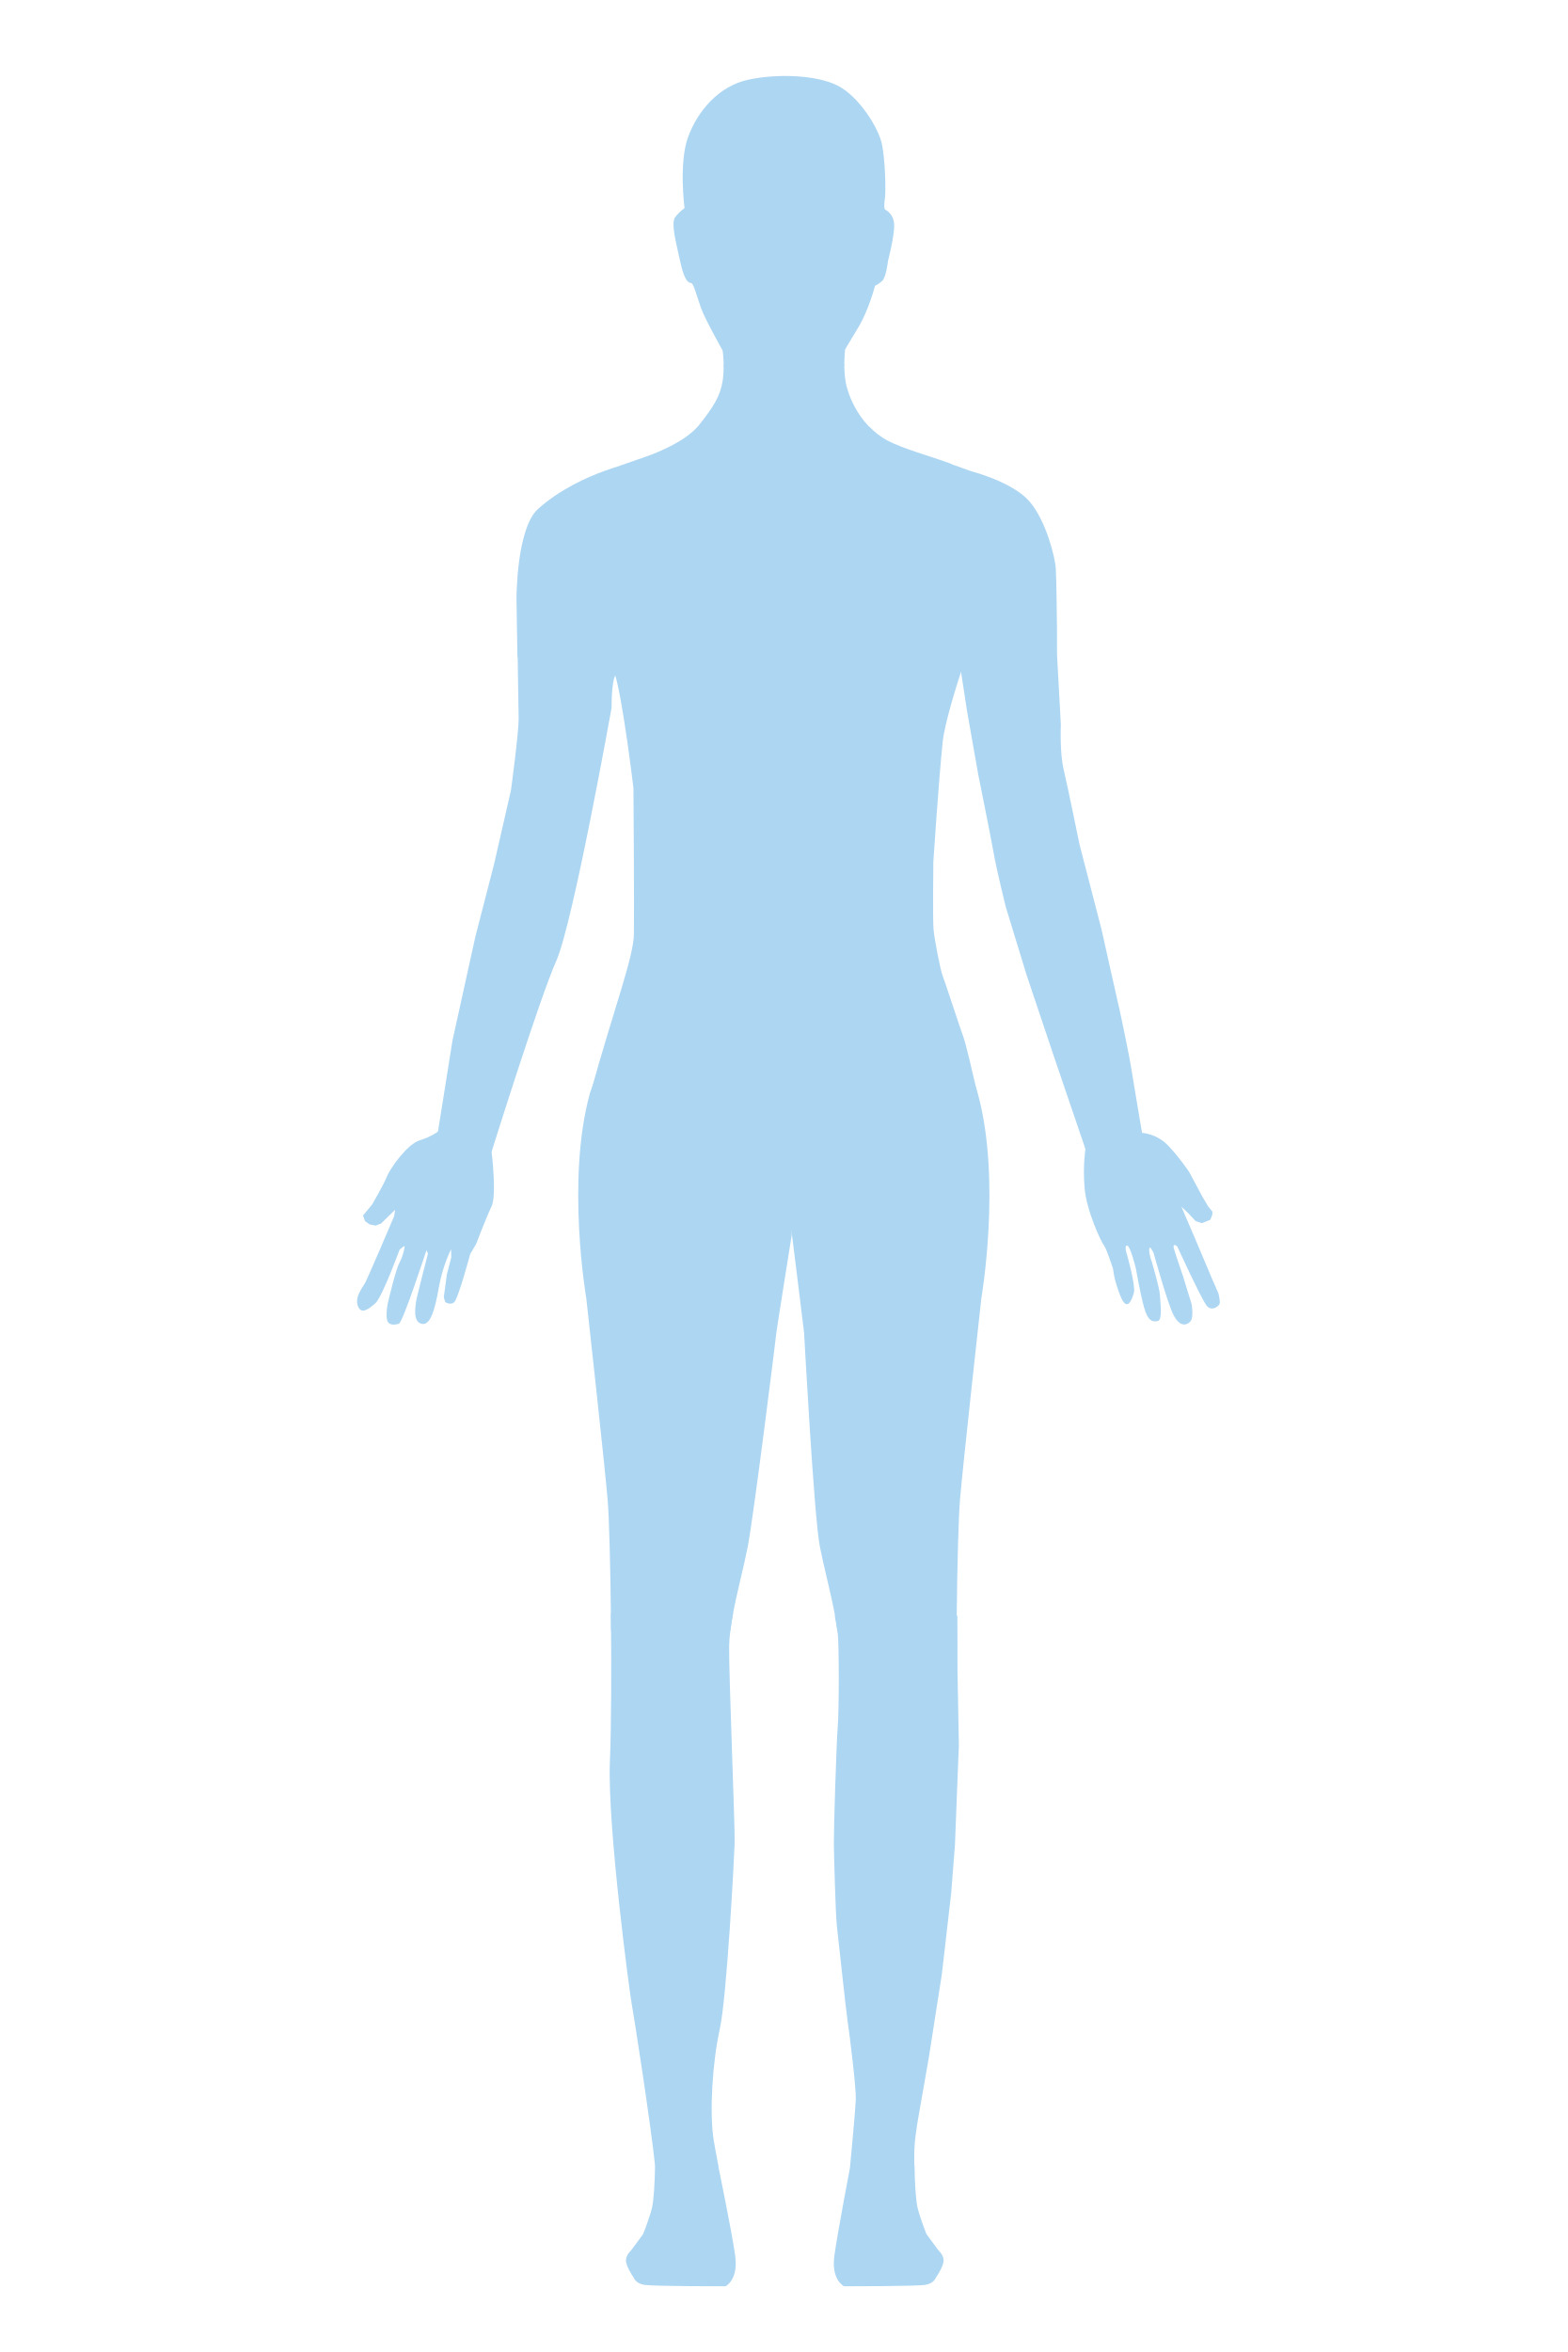
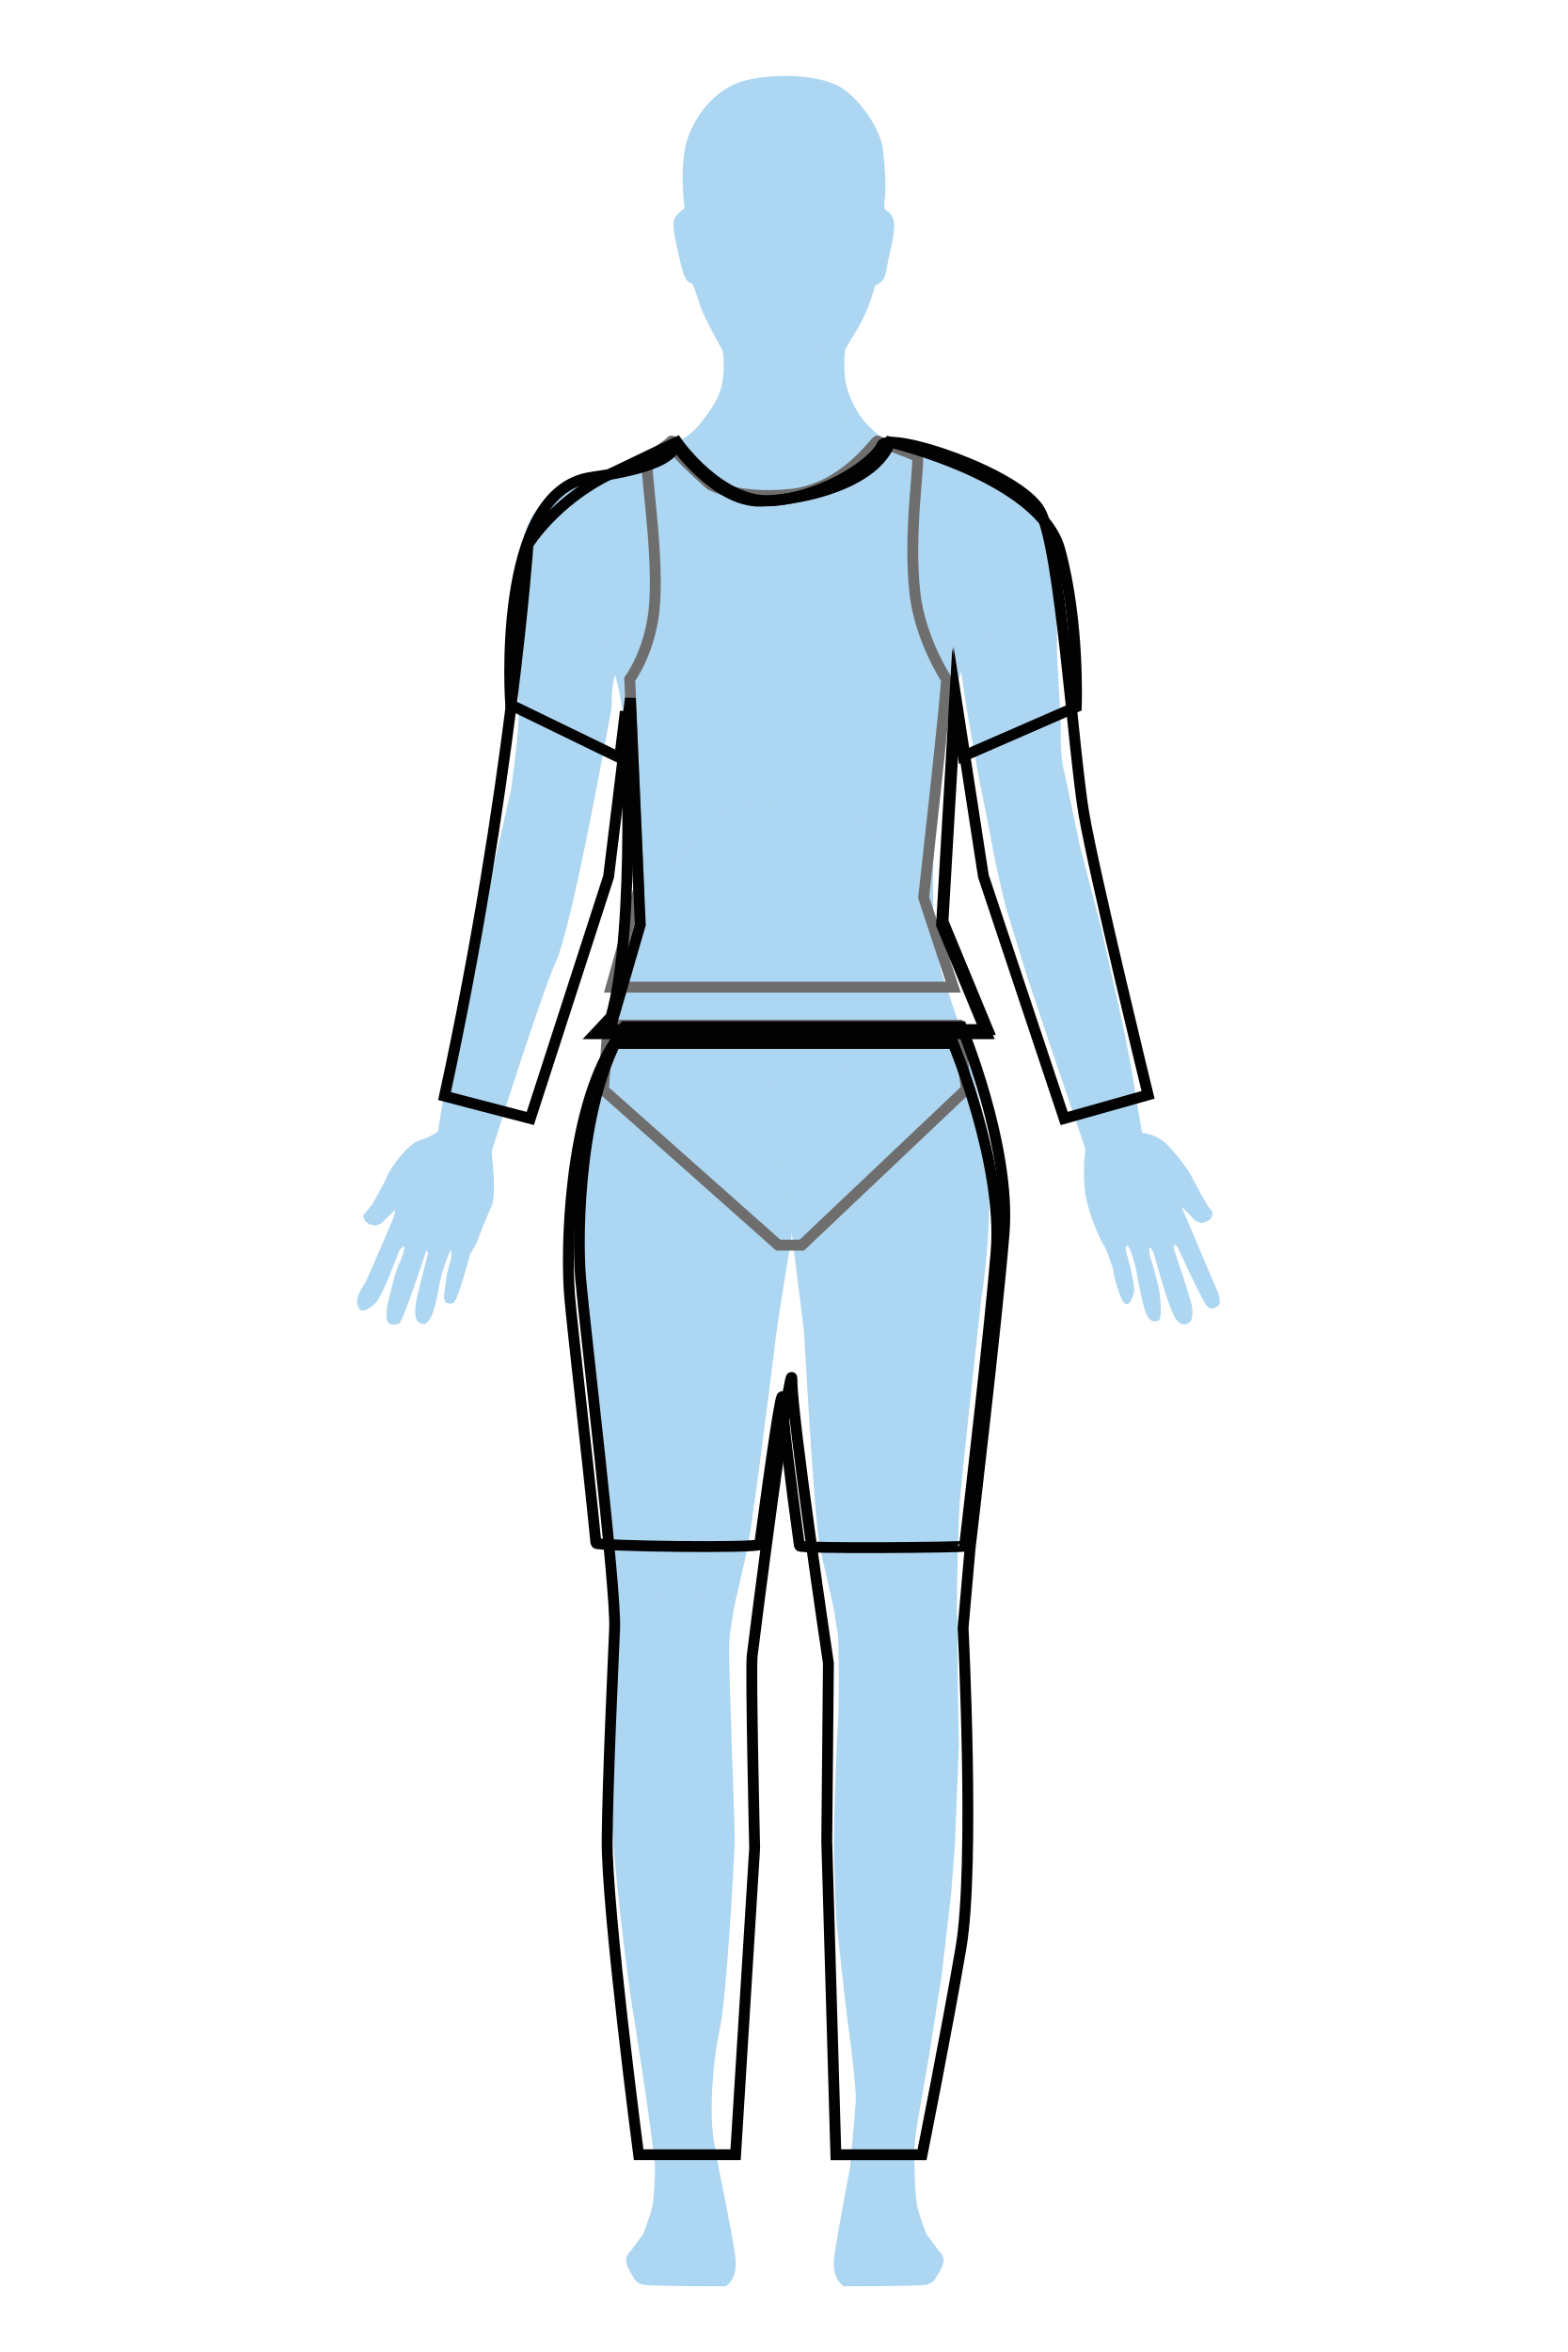
- <svg xmlns="http://www.w3.org/2000/svg" version="1.1" x="0px" y="0px" width="144px" height="216px" viewBox="0 0 144 216" enable-background="new 0 0 144 216" xml:space="preserve">
+ <svg xmlns="http://www.w3.org/2000/svg" version="1.0" id="Camada_1" x="0px" y="0px" width="144px" height="216px" viewBox="0 0 144 216" enable-background="new 0 0 144 216" xml:space="preserve">
  <g id="Shape_1_1_" enable-background="new    ">
</g>
  <g id="cabeça">
-     <path fill-rule="evenodd" clip-rule="evenodd" fill="#ADD6F2" d="M77.555,33.532c-0.003-0.812,0.073-1.436,0.073-1.436   s0.234-0.422,1.203-2.016s1.547-3.844,1.547-3.844s0.281-0.094,0.656-0.438s0.531-1.828,0.531-1.828s0.641-2.453,0.563-3.422   s-0.803-1.281-0.803-1.281s-0.182-0.078-0.057-0.906s0.047-3.469-0.234-5.016s-2.125-4.469-4.063-5.469S71.362,6.736,68.69,7.33   c-2.672,0.594-4.609,2.859-5.484,5.25s-0.328,6.531-0.328,6.531s-0.422,0.281-0.844,0.813s0.031,2.203,0.453,4.125   s0.797,1.891,1.016,1.953s0.5,1.188,0.875,2.25s2,3.938,2,3.938s0.089,0.609,0.097,1.407c0,0,0.772,2.204,5.179,2.173   C75.855,35.741,77.555,33.532,77.555,33.532z" />
+     <path fill="#ADD6F2" d="M77.555,33.532c-0.003-0.812,0.073-1.436,0.073-1.436s0.234-0.422,1.203-2.016s1.547-3.844,1.547-3.844   s0.281-0.094,0.656-0.438s0.531-1.828,0.531-1.828s0.641-2.453,0.563-3.422s-0.803-1.281-0.803-1.281s-0.182-0.078-0.057-0.906   s0.047-3.469-0.234-5.016s-2.125-4.469-4.063-5.469s-5.609-1.14-8.281-0.546s-4.609,2.859-5.484,5.25s-0.328,6.531-0.328,6.531   s-0.422,0.281-0.844,0.813s0.031,2.203,0.453,4.125s0.797,1.891,1.016,1.953s0.5,1.188,0.875,2.25s2,3.938,2,3.938   s0.089,0.609,0.097,1.407c0,0,0.772,2.204,5.179,2.173C75.855,35.741,77.555,33.532,77.555,33.532z" />
  </g>
  <g id="pescoço">
-     <path fill-rule="evenodd" clip-rule="evenodd" fill="#ADD6F2" d="M79.79,39.129c-0.022-0.023-0.051-0.043-0.073-0.067   c-1.047-1.123-1.637-2.453-1.921-3.464c-0.189-0.675-0.243-1.463-0.245-2.126c0,0-1.898-1.686-5.551-1.686   c-4.066,0-5.529,1.75-5.529,1.75c0.004,0.454-0.017,0.969-0.097,1.468c-0.219,1.375-0.844,2.375-2.188,4.063   c-0.017,0.021-0.038,0.042-0.056,0.063c0,0,3.272,1.469,7.87,1.469C76.371,40.598,79.79,39.129,79.79,39.129z" />
+     <path fill="#ADD6F2" d="M79.79,39.129c-0.022-0.023-0.051-0.043-0.073-0.067c-1.047-1.123-1.637-2.453-1.921-3.464   c-0.189-0.675-0.243-1.463-0.245-2.126c0,0-1.898-1.686-5.551-1.686c-4.066,0-5.529,1.75-5.529,1.75   c0.004,0.454-0.017,0.969-0.097,1.468c-0.219,1.375-0.844,2.375-2.188,4.063c-0.017,0.021-0.038,0.042-0.056,0.063   c0,0,3.272,1.469,7.87,1.469C76.371,40.598,79.79,39.129,79.79,39.129z" />
  </g>
  <g id="tronco">
-     <path fill-rule="evenodd" clip-rule="evenodd" fill="#ADD6F2" d="M86.577,89.582c-0.203-0.516-0.75-3.328-0.828-4.25   s-0.016-6.219-0.016-6.219s0.481-7.33,0.856-10.97c0.179-1.739,1.331-5.368,1.686-6.438c0,0,2.424-2.331,2.564-8.274   c0.167-7.042-3.5-10.847-3.5-10.847c-1.818-0.668-4.391-1.377-5.763-2.096c-0.691-0.362-1.263-0.825-1.75-1.328   c0,0-6.202-2.078-8.222-2.078c-1.911,0-7.502,2.078-7.502,2.078c-1.394,1.636-4.698,2.75-4.698,2.75s-1.512,0.525-2.94,1.025   c0,0-2.844,2.444-2.844,9.116c0,7.671,2.844,9.811,2.844,9.811c0.723,2.181,1.721,10.506,1.721,10.506s0.083,11.208,0.042,13.417   c-0.042,2.193-1.808,6.73-3.995,14.625c0,0,2.855,3.5,17.772,3.5c12.218,0,17.772-3.5,17.772-3.5   c-0.472-2.066-1.072-4.6-1.277-5.156C88.171,94.363,86.78,90.098,86.577,89.582z" />
+     <path fill="#ADD6F2" d="M86.577,89.582c-0.203-0.516-0.75-3.328-0.828-4.25s-0.016-6.219-0.016-6.219s0.481-7.33,0.856-10.97   c0.179-1.739,1.331-5.368,1.686-6.438c0,0,2.424-2.331,2.564-8.274c0.167-7.042-3.5-10.847-3.5-10.847   c-1.818-0.668-4.391-1.377-5.763-2.096c-0.691-0.362-1.263-0.825-1.75-1.328c0,0-6.202-2.078-8.222-2.078   c-1.911,0-7.502,2.078-7.502,2.078c-1.394,1.636-4.698,2.75-4.698,2.75s-1.512,0.525-2.94,1.025c0,0-2.844,2.444-2.844,9.116   c0,7.671,2.844,9.811,2.844,9.811c0.723,2.181,1.721,10.506,1.721,10.506s0.083,11.208,0.042,13.417   c-0.042,2.193-1.808,6.73-3.995,14.625c0,0,2.855,3.5,17.772,3.5c12.218,0,17.772-3.5,17.772-3.5   c-0.472-2.066-1.072-4.6-1.277-5.156C88.171,94.363,86.78,90.098,86.577,89.582z" />
  </g>
  <g id="ombro_esquerdo">
-     <path fill-rule="evenodd" clip-rule="evenodd" fill="#ADD6F2" d="M56.465,60.296c0,0,1.938-2.417,1.938-7.667   c0-4.907-1.938-9.71-1.938-9.71c-0.343,0.121-0.667,0.234-0.945,0.333c-1.547,0.547-4.094,1.688-6.094,3.484   s-1.984,8.266-1.984,8.266s0.044,2.63,0.087,5.294c0,0,1.404,1.552,4.424,1.552C54.621,61.848,56.465,60.296,56.465,60.296z" />
+     <path fill="#ADD6F2" d="M56.465,60.296c0,0,1.938-2.417,1.938-7.667c0-4.907-1.938-9.71-1.938-9.71   c-0.343,0.121-0.667,0.234-0.945,0.333c-1.547,0.547-4.094,1.688-6.094,3.484s-1.984,8.266-1.984,8.266s0.044,2.63,0.087,5.294   c0,0,1.404,1.552,4.424,1.552C54.621,61.848,56.465,60.296,56.465,60.296z" />
  </g>
  <g id="ombro_direito">
-     <path fill-rule="evenodd" clip-rule="evenodd" fill="#ADD6F2" d="M97.089,60.051v-2.393c0,0-0.047-4.516-0.109-5.469   s-0.859-4.313-2.406-6.125s-5.344-2.781-5.344-2.781s-0.787-0.273-1.89-0.676c0,0-2.125,2.772-2.125,8.553   c0,6,2.125,8.891,2.125,8.891s0.719,1.109,4.422,1.109C95.277,61.16,97.089,60.051,97.089,60.051z" />
+     <path fill="#ADD6F2" d="M97.089,60.051v-2.393c0,0-0.047-4.516-0.109-5.469s-0.859-4.313-2.406-6.125s-5.344-2.781-5.344-2.781   s-0.787-0.273-1.89-0.676c0,0-2.125,2.772-2.125,8.553c0,6,2.125,8.891,2.125,8.891s0.719,1.109,4.422,1.109   C95.277,61.16,97.089,60.051,97.089,60.051z" />
  </g>
  <g id="braço_esquerdo">
-     <path fill-rule="evenodd" clip-rule="evenodd" fill="#ADD6F2" d="M47.64,65.984c0.016,1.281-0.703,6.578-0.703,6.578l-1.531,6.703   l-1.75,6.797l-2.094,9.5L40.218,104c0,0-0.253,1.813,1.622,2.494c1.587,0.576,3.309-0.705,3.309-0.705   c0.269-0.856,4.453-14.192,5.945-17.539C52.635,84.791,56.177,65,56.177,65s-0.038-3.372,0.621-3.137v-1.577   c0,0-2.051-1.859-4.771-1.859c-3.031,0-4.477,1.859-4.477,1.859C47.591,62.757,47.632,65.353,47.64,65.984z" />
+     <path fill="#ADD6F2" d="M47.64,65.984c0.016,1.281-0.703,6.578-0.703,6.578l-1.531,6.703l-1.75,6.797l-2.094,9.5L40.218,104   c0,0-0.253,1.813,1.622,2.494c1.587,0.576,3.309-0.705,3.309-0.705c0.269-0.856,4.453-14.192,5.945-17.539   C52.635,84.791,56.177,65,56.177,65s-0.038-3.372,0.621-3.137v-1.577c0,0-2.051-1.859-4.771-1.859   c-3.031,0-4.477,1.859-4.477,1.859C47.591,62.757,47.632,65.353,47.64,65.984z" />
  </g>
  <g id="braço_direito">
-     <path fill-rule="evenodd" clip-rule="evenodd" fill="#ADD6F2" d="M104.885,104.064v-0.125c0,0-0.953-5.641-1.016-6.094   s-0.875-4.453-1.047-5.172s-1.641-7.313-1.641-7.313l-2.031-7.844c0,0-1.047-5.156-1.438-6.797s-0.266-4.156-0.266-4.156   l-0.358-6.514c0,0-1.187-2.063-4.968-2.063c-3.359,0-4.031,2.063-4.031,2.063c-0.074-1.928,0.186,1.654,0.186,1.654l0.547,3.563   l1.031,5.844c0,0,1.234,6.125,1.453,7.406s1.078,4.766,1.078,4.766l1.906,6.234l2.516,7.5l2.922,8.578c0,0-0.003,0.017-0.004,0.023   c0,0,0.979,1.207,3.24,0.526C105.043,105.519,104.885,104.064,104.885,104.064z" />
+     <path fill="#ADD6F2" d="M104.885,104.064v-0.125c0,0-0.953-5.641-1.016-6.094s-0.875-4.453-1.047-5.172s-1.641-7.313-1.641-7.313   l-2.031-7.844c0,0-1.047-5.156-1.438-6.797s-0.266-4.156-0.266-4.156l-0.358-6.514c0,0-1.187-2.063-4.968-2.063   c-3.359,0-4.031,2.063-4.031,2.063c-0.074-1.928,0.186,1.654,0.186,1.654l0.547,3.563l1.031,5.844c0,0,1.234,6.125,1.453,7.406   s1.078,4.766,1.078,4.766l1.906,6.234l2.516,7.5l2.922,8.578c0,0-0.003,0.017-0.004,0.023c0,0,0.979,1.207,3.24,0.526   C105.043,105.519,104.885,104.064,104.885,104.064z" />
  </g>
  <g id="mão_esquerda">
-     <path fill-rule="evenodd" clip-rule="evenodd" fill="#ADD6F2" d="M40.234,103.912c0,0-0.563,0.469-1.688,0.813   s-2.688,2.531-3.016,3.344c-0.328,0.813-1.359,2.563-1.359,2.563l-0.828,1l0.188,0.516l0.422,0.297l0.547,0.109l0.5-0.188   l1.297-1.266l-0.094,0.594c0,0-2.422,5.719-2.703,6.188s-0.922,1.266-0.625,2.063s0.984,0.297,1.609-0.266s2.219-4.906,2.219-4.906   s0.406-0.375,0.453-0.328s-0.156,0.984-0.469,1.531s-0.953,3.234-1.063,3.703s-0.188,1.406,0,1.719s0.656,0.281,1.016,0.172   s2.531-6.75,2.531-6.75l0.141,0.297c0,0-1.063,4.094-1.094,4.422s-0.344,1.797,0.484,2.031s1.25-1.313,1.609-3.344   s1.125-3.5,1.125-3.5l0.016,0.75l-0.406,1.563l-0.281,2.094l0.135,0.447c0,0,0.417,0.291,0.792,0.041s1.5-4.457,1.5-4.457   l0.542-0.918c0,0,0.917-2.416,1.417-3.457s0-5.042,0-5.042s0.111-2.027-1.998-2.813C41.53,102.326,40.234,103.912,40.234,103.912z" />
+     <path fill="#ADD6F2" d="M40.234,103.912c0,0-0.563,0.469-1.688,0.813s-2.688,2.531-3.016,3.344s-1.359,2.563-1.359,2.563l-0.828,1   l0.188,0.516l0.422,0.297l0.547,0.109l0.5-0.188l1.297-1.266l-0.094,0.594c0,0-2.422,5.719-2.703,6.188s-0.922,1.266-0.625,2.063   s0.984,0.297,1.609-0.266s2.219-4.906,2.219-4.906s0.406-0.375,0.453-0.328s-0.156,0.984-0.469,1.531s-0.953,3.234-1.063,3.703   s-0.188,1.406,0,1.719s0.656,0.281,1.016,0.172s2.531-6.75,2.531-6.75l0.141,0.297c0,0-1.063,4.094-1.094,4.422   s-0.344,1.797,0.484,2.031s1.25-1.313,1.609-3.344s1.125-3.5,1.125-3.5l0.016,0.75l-0.406,1.563l-0.281,2.094l0.135,0.447   c0,0,0.417,0.291,0.792,0.041s1.5-4.457,1.5-4.457l0.542-0.918c0,0,0.917-2.416,1.417-3.457s0-5.042,0-5.042   s0.111-2.027-1.998-2.813C41.53,102.326,40.234,103.912,40.234,103.912z" />
  </g>
  <g id="mão_direita">
-     <path fill-rule="evenodd" clip-rule="evenodd" fill="#ADD6F2" d="M111.234,117.207l-1.359-3.219l-1.359-3.172l0.641,0.609   l0.672,0.719l0.563,0.188l0.781-0.313l0.188-0.469v-0.281l-0.391-0.484l-0.516-0.875l-1.219-2.27c0,0-0.953-1.434-2-2.496   s-2.375-1.109-2.375-1.109v-0.125c0,0-1.309-1.617-3.473-0.922c-2.099,0.674-1.684,2.578-1.684,2.578s-0.25,1.422-0.078,3.531   s1.531,4.969,1.781,5.281s0.844,2.188,0.844,2.188s0.047,0.922,0.672,2.469s1.063,0.281,1.234-0.328s-0.625-3.484-0.688-3.656   s-0.172-0.781,0.109-0.641s0.75,2.047,0.75,2.047s0.391,2.25,0.75,3.578s0.828,1.391,1.281,1.281s0.203-1.781,0.188-2.375   s-0.766-3.125-0.766-3.125s-0.219-0.5-0.219-1.063s0.406,0.328,0.406,0.328s1.266,4.594,1.828,5.688s1.172,0.969,1.531,0.609   s0.125-1.625,0.125-1.625l-0.813-2.641c0,0-0.609-1.75-0.797-2.406s0.297-0.234,0.297-0.234s2.234,4.875,2.703,5.438   s1.063,0.063,1.172-0.141s-0.094-0.984-0.094-0.984L111.234,117.207z" />
+     <path fill="#ADD6F2" d="M111.234,117.207l-1.359-3.219l-1.359-3.172l0.641,0.609l0.672,0.719l0.563,0.188l0.781-0.313l0.188-0.469   v-0.281l-0.391-0.484l-0.516-0.875l-1.219-2.27c0,0-0.953-1.434-2-2.496s-2.375-1.109-2.375-1.109v-0.125   c0,0-1.309-1.617-3.473-0.922c-2.099,0.674-1.684,2.578-1.684,2.578s-0.25,1.422-0.078,3.531s1.531,4.969,1.781,5.281   s0.844,2.188,0.844,2.188s0.047,0.922,0.672,2.469s1.063,0.281,1.234-0.328s-0.625-3.484-0.688-3.656s-0.172-0.781,0.109-0.641   s0.75,2.047,0.75,2.047s0.391,2.25,0.75,3.578s0.828,1.391,1.281,1.281s0.203-1.781,0.188-2.375s-0.766-3.125-0.766-3.125   s-0.219-0.5-0.219-1.063s0.406,0.328,0.406,0.328s1.266,4.594,1.828,5.688s1.172,0.969,1.531,0.609s0.125-1.625,0.125-1.625   l-0.813-2.641c0,0-0.609-1.75-0.797-2.406s0.297-0.234,0.297-0.234s2.234,4.875,2.703,5.438s1.063,0.063,1.172-0.141   s-0.094-0.984-0.094-0.984L111.234,117.207z" />
  </g>
  <g id="coxa_esquerda">
-     <path fill-rule="evenodd" clip-rule="evenodd" fill="#ADD6F2" d="M72.548,100.097c-0.974-1.437,0.155-14.437-7.958-14.312   c-5.311,0.082-10.364,14.472-10.403,14.614c-2.208,8-0.333,18.833-0.333,18.833s1.667,15.043,1.958,18.459   c0.141,1.645,0.252,5.917,0.302,10.562c0.005,0.466,0.009,0.937,0.013,1.407c0,0,2.007,9.25,5.617,9.25   c2.984,0,5.35-9.25,5.35-9.25c0.057-0.443,0.128-0.9,0.216-1.375c0.388-2.086,1.016-4.396,1.377-6.26   c0.543-2.791,2.61-19.371,2.625-19.621s1.402-8.921,1.402-8.921S73.113,100.931,72.548,100.097z" />
+     <path fill="#ADD6F2" d="M72.548,100.097c-0.974-1.437,0.155-14.437-7.958-14.312c-5.311,0.082-10.364,14.472-10.403,14.614   c-2.208,8-0.333,18.833-0.333,18.833s1.667,15.043,1.958,18.459c0.141,1.645,0.252,5.917,0.302,10.562   c0.005,0.466,0.009,0.937,0.013,1.407c0,0,2.007,9.25,5.617,9.25c2.984,0,5.35-9.25,5.35-9.25c0.057-0.443,0.128-0.9,0.216-1.375   c0.388-2.086,1.016-4.396,1.377-6.26c0.543-2.791,2.61-19.371,2.625-19.621s1.402-8.921,1.402-8.921S73.113,100.931,72.548,100.097   z" />
    <path fill="none" d="M72,100.41" />
  </g>
  <g id="coxa_direita">
-     <path fill-rule="evenodd" clip-rule="evenodd" fill="#ADD6F2" d="M71.267,98.547c2.163-1.666,6.148-12.783,8.823-12.763   c5.501,0.041,9.678,14.469,9.718,14.615c2.208,8,0.333,18.833,0.333,18.833s-1.667,15.043-1.958,18.459   c-0.141,1.645-0.252,5.917-0.302,10.562c-0.005,0.466-0.009,0.937-0.013,1.407c0,0-2.888,9.25-5.533,9.25   c-3.401,0-5.434-9.25-5.434-9.25c-0.057-0.443-0.129-0.9-0.217-1.375c-0.388-2.086-1.016-4.396-1.377-6.26   c-0.543-2.791-1.431-19.365-1.446-19.615s-1.104-8.927-1.104-8.927S70.468,99.162,71.267,98.547z" />
+     <path fill="#ADD6F2" d="M71.267,98.547c2.163-1.666,6.148-12.783,8.823-12.763c5.501,0.041,9.678,14.469,9.718,14.615   c2.208,8,0.333,18.833,0.333,18.833s-1.667,15.043-1.958,18.459c-0.141,1.645-0.252,5.917-0.302,10.562   c-0.005,0.466-0.009,0.937-0.013,1.407c0,0-2.888,9.25-5.533,9.25c-3.401,0-5.434-9.25-5.434-9.25   c-0.057-0.443-0.129-0.9-0.217-1.375c-0.388-2.086-1.016-4.396-1.377-6.26c-0.543-2.791-1.431-19.365-1.446-19.615   s-1.104-8.927-1.104-8.927S70.468,99.162,71.267,98.547z" />
  </g>
  <g id="perna_esquerda">
-     <path fill-rule="evenodd" clip-rule="evenodd" fill="#ADD6F2" d="M66.107,186.387c0.667-3,1.333-15.834,1.375-17.166   c0.042-1.334-0.542-15.5-0.507-18.041c0.012-0.885,0.163-1.926,0.371-3.02c0,0-2.725-1.734-5.882-1.734   c-3.921,0-5.349,1.734-5.349,1.734c0.056,5.035,0.039,10.53-0.092,13.602c-0.25,5.875,1.833,21.416,2,22.25   c0.156,0.782,1.778,11.199,2.151,14.899c0.006,0.056,1.426,1.25,2.836,1.28c1.509,0.032,3.014-1.106,2.981-1.277   c-0.182-0.941-0.335-1.756-0.427-2.318C65.148,194.053,65.44,189.387,66.107,186.387z" />
+     <path fill="#ADD6F2" d="M66.107,186.387c0.667-3,1.333-15.834,1.375-17.166c0.042-1.334-0.542-15.5-0.507-18.041   c0.012-0.885,0.163-1.926,0.371-3.02c0,0-2.725-1.734-5.882-1.734c-3.921,0-5.349,1.734-5.349,1.734   c0.056,5.035,0.039,10.53-0.092,13.602c-0.25,5.875,1.833,21.416,2,22.25c0.156,0.782,1.778,11.199,2.151,14.899   c0.006,0.056,1.426,1.25,2.836,1.28c1.509,0.032,3.014-1.106,2.981-1.277c-0.182-0.941-0.335-1.756-0.427-2.318   C65.148,194.053,65.44,189.387,66.107,186.387z" />
  </g>
  <g id="Perna_direita">
-     <path fill-rule="evenodd" clip-rule="evenodd" fill="#ADD6F2" d="M76.593,169.329c0.016,1.109,0.156,6.5,0.281,7.563   s0.797,7.422,0.984,8.719s0.797,6.109,0.75,7.234s-0.516,6.031-0.516,6.031s-0.007,0.038-0.019,0.097c0,0,1.219,1.297,2.891,1.094   c2.017-0.245,3.021-1.094,3.021-1.094c-0.012-0.707-0.008-1.351,0.013-1.753c0.063-1.219,0.422-3.141,0.422-3.141l0.906-5.172   l1.188-7.609l0.859-7.453l0.344-4.422l0.359-9.172l-0.125-6.828l-0.011-4.685l-0.001-0.328c0,0-1.929-1.891-5.491-1.891   c-4.156,0-5.762,1.891-5.762,1.891c0.007,0.037,0.014,0.074,0.021,0.11c0.118,0.665,0.212,1.211,0.244,1.465   c0.125,0.984,0.125,7.125,0,8.594S76.577,168.22,76.593,169.329z" />
+     <path fill="#ADD6F2" d="M76.593,169.329c0.016,1.109,0.156,6.5,0.281,7.563s0.797,7.422,0.984,8.719s0.797,6.109,0.75,7.234   s-0.516,6.031-0.516,6.031s-0.007,0.038-0.019,0.097c0,0,1.219,1.297,2.891,1.094c2.017-0.245,3.021-1.094,3.021-1.094   c-0.012-0.707-0.008-1.351,0.013-1.753c0.063-1.219,0.422-3.141,0.422-3.141l0.906-5.172l1.188-7.609l0.859-7.453l0.344-4.422   l0.359-9.172l-0.125-6.828l-0.011-4.685l-0.001-0.328c0,0-1.929-1.891-5.491-1.891c-4.156,0-5.762,1.891-5.762,1.891   c0.007,0.037,0.014,0.074,0.021,0.11c0.118,0.665,0.212,1.211,0.244,1.465c0.125,0.984,0.125,7.125,0,8.594   S76.577,168.22,76.593,169.329z" />
  </g>
  <g id="pé_esquerdo">
-     <path fill-rule="evenodd" clip-rule="evenodd" fill="#ADD6F2" d="M57.983,206.652l1.094-1.484c0,0,0.531-1.328,0.797-2.344   c0.182-0.692,0.274-2.467,0.295-3.914c0.003-0.172,1.671-1.338,3.212-1.297c1.396,0.037,2.584,1.266,2.584,1.266   s1.253,6.023,1.565,8.273s-0.891,2.814-0.891,2.814s-6.578,0-7.422-0.127s-0.984-0.641-1.031-0.703s-0.656-0.969-0.688-1.5   S57.983,206.652,57.983,206.652z" />
+     <path fill="#ADD6F2" d="M57.983,206.652l1.094-1.484c0,0,0.531-1.328,0.797-2.344c0.182-0.692,0.274-2.467,0.295-3.914   c0.003-0.172,1.671-1.338,3.212-1.297c1.396,0.037,2.584,1.266,2.584,1.266s1.253,6.023,1.565,8.273s-0.891,2.814-0.891,2.814   s-6.578,0-7.422-0.127s-0.984-0.641-1.031-0.703s-0.656-0.969-0.688-1.5S57.983,206.652,57.983,206.652z" />
  </g>
  <g id="pé_direito">
-     <path fill-rule="evenodd" clip-rule="evenodd" fill="#ADD6F2" d="M86.19,206.652l-1.094-1.484c0,0-0.531-1.328-0.797-2.344   c-0.182-0.692-0.274-2.467-0.295-3.914c-0.003-0.172-1.671-1.338-3.212-1.297c-1.396,0.037-2.681,1.273-2.681,1.273   s-1.156,6.016-1.469,8.266s0.891,2.814,0.891,2.814s6.578,0,7.422-0.127s0.984-0.641,1.031-0.703s0.656-0.969,0.688-1.5   S86.19,206.652,86.19,206.652z" />
+     <path fill="#ADD6F2" d="M86.19,206.652l-1.094-1.484c0,0-0.531-1.328-0.797-2.344c-0.182-0.692-0.274-2.467-0.295-3.914   c-0.003-0.172-1.671-1.338-3.212-1.297c-1.396,0.037-2.681,1.273-2.681,1.273s-1.156,6.016-1.469,8.266s0.891,2.814,0.891,2.814   s6.578,0,7.422-0.127s0.984-0.641,1.031-0.703s0.656-0.969,0.688-1.5S86.19,206.652,86.19,206.652z" />
  </g>
  <g id="Layer_17">
-     <path fill-rule="evenodd" clip-rule="evenodd" fill="#ADD6F2" d="M84.442,86.167c2.352,10.549-5.509,12.743-12.306,12.743   c-6.798,0-14.915-2.919-12.309-12.743c2.606-9.823,5.51-12.743,12.309-12.743C78.934,73.424,82.876,77.813,84.442,86.167z" />
+     <path fill="#ADD6F2" d="M84.442,86.167c2.352,10.549-5.509,12.743-12.306,12.743c-6.798,0-14.915-2.919-12.309-12.743   c2.606-9.823,5.51-12.743,12.309-12.743C78.934,73.424,82.876,77.813,84.442,86.167z" />
+   </g>
+   <g id="roupaDormir">
+     <path fill="none" stroke="#6E6E6E" stroke-miterlimit="10" d="M57.844,62.37l0.827,19.319l-2.533,8.969h31.424l-2.721-8.235   c0,0,2.24-19.947,2.085-20.053c0,0-2.405-3.657-2.885-7.88c-0.649-5.708,0.541-12.451,0.181-12.603   c-1.698-0.715-3.53-1.321-3.62-1.383c-0.155-0.106-3,4.352-7.866,4.883c-4.866,0.531-7.451-0.849-7.451-0.849   s-2.791-2.441-3.308-3.291c-0.517-0.849-0.258-0.745-0.258-0.745s-0.979,0.805-2.185,1.524c-0.473,0.282,0.934,7.739,0.61,13.25   C59.888,59.652,57.844,62.37,57.844,62.37z" />
+     <polygon fill="none" stroke="#6E6E6E" stroke-miterlimit="10" points="56.983,94.147 87.977,94.147 88.77,100.02 73.648,114.35    71.489,114.35 55.426,100.091 55.85,94.147  " />
+   </g>
+   <g id="roupaDormir_1_">
+     <path fill="none" stroke="#020202" stroke-miterlimit="10" d="M40.831,100.662c6.106-28.1,7.671-50.668,7.671-50.668   s2.467-4.003,7.577-6.476c3.325-1.608,6.104-2.915,6.104-2.915s4.005,5.811,8.914,5.366c4.909-0.445,9.308-3.621,9.893-5.051   c0.585-1.43,12.704,2.569,14.56,6.038s3.033,22.091,4.014,27.794s5.892,25.798,5.892,25.798l-7.707,2.17l-7.422-22.265   l-2.511-16.327l-1.199,20.495l4.11,9.933h-34.71l2.797-9.648l-0.913-20.781L55.903,80.51l-7.193,22.208L40.831,100.662z" />
+     <path fill="none" stroke="#020202" stroke-miterlimit="10" d="M57.369,94.287h30.942c0,0,4.567,10.961,3.92,18.954   c-0.647,7.992-3.121,28.924-3.121,28.924l-0.647,7.346c0,0,1.104,21.731-0.19,29.344c-1.294,7.612-3.578,19.029-3.578,19.029   h-7.916l-0.837-28.773l0.152-16.366c0,0-3.349-22.53-3.349-25.956c0-3.425-3.502,23.901-3.654,25.271   c-0.153,1.37,0.228,17.66,0.228,17.66l-1.751,28.163h-8.906c0,0-2.969-22.759-2.892-29.001c0.076-6.241,0.533-15.605,0.685-19.334   s-2.74-27.707-3.121-32.121C52.954,113.012,53.258,100.681,57.369,94.287z" />
+   </g>
+   <g id="roupaVerao">
+     <path fill="none" stroke="#020202" stroke-miterlimit="10" d="M56.393,95.828h31.161c0,0,4.599,11.039,3.948,19.087   c-0.528,6.52-2.262,21.591-2.903,27.081c-0.013,0.111-15.128,0.252-15.167-0.031c-0.797-5.814-1.554-11.771-1.554-13.406   c0-1.929-1.102,5.822-2.101,13.274c-0.049,0.368-15.006,0.17-15.034-0.118c-0.85-8.521-2.163-19.7-2.412-22.585   C51.947,114.684,52.254,102.267,56.393,95.828z" />
+     <path fill="none" stroke="#020202" stroke-miterlimit="10" d="M56.118,93.387c2.369-8.172,1.321-28.049,1.321-28.049l-0.518,4.251   L46.91,64.727c0,0-1.47-19.649,7.423-20.892s7.547-3.236,7.547-3.236s3.832,5.554,8.043,5.422   c4.211-0.131,10.448-1.722,11.849-5.42c0,0,13.759,3.226,15.58,9.889s1.509,14.43,1.509,14.43l-10.375,4.523l-0.793-5.155   l-1.207,20.64l4.139,10.004H54.669L56.118,93.387z" />
  </g>
</svg>
